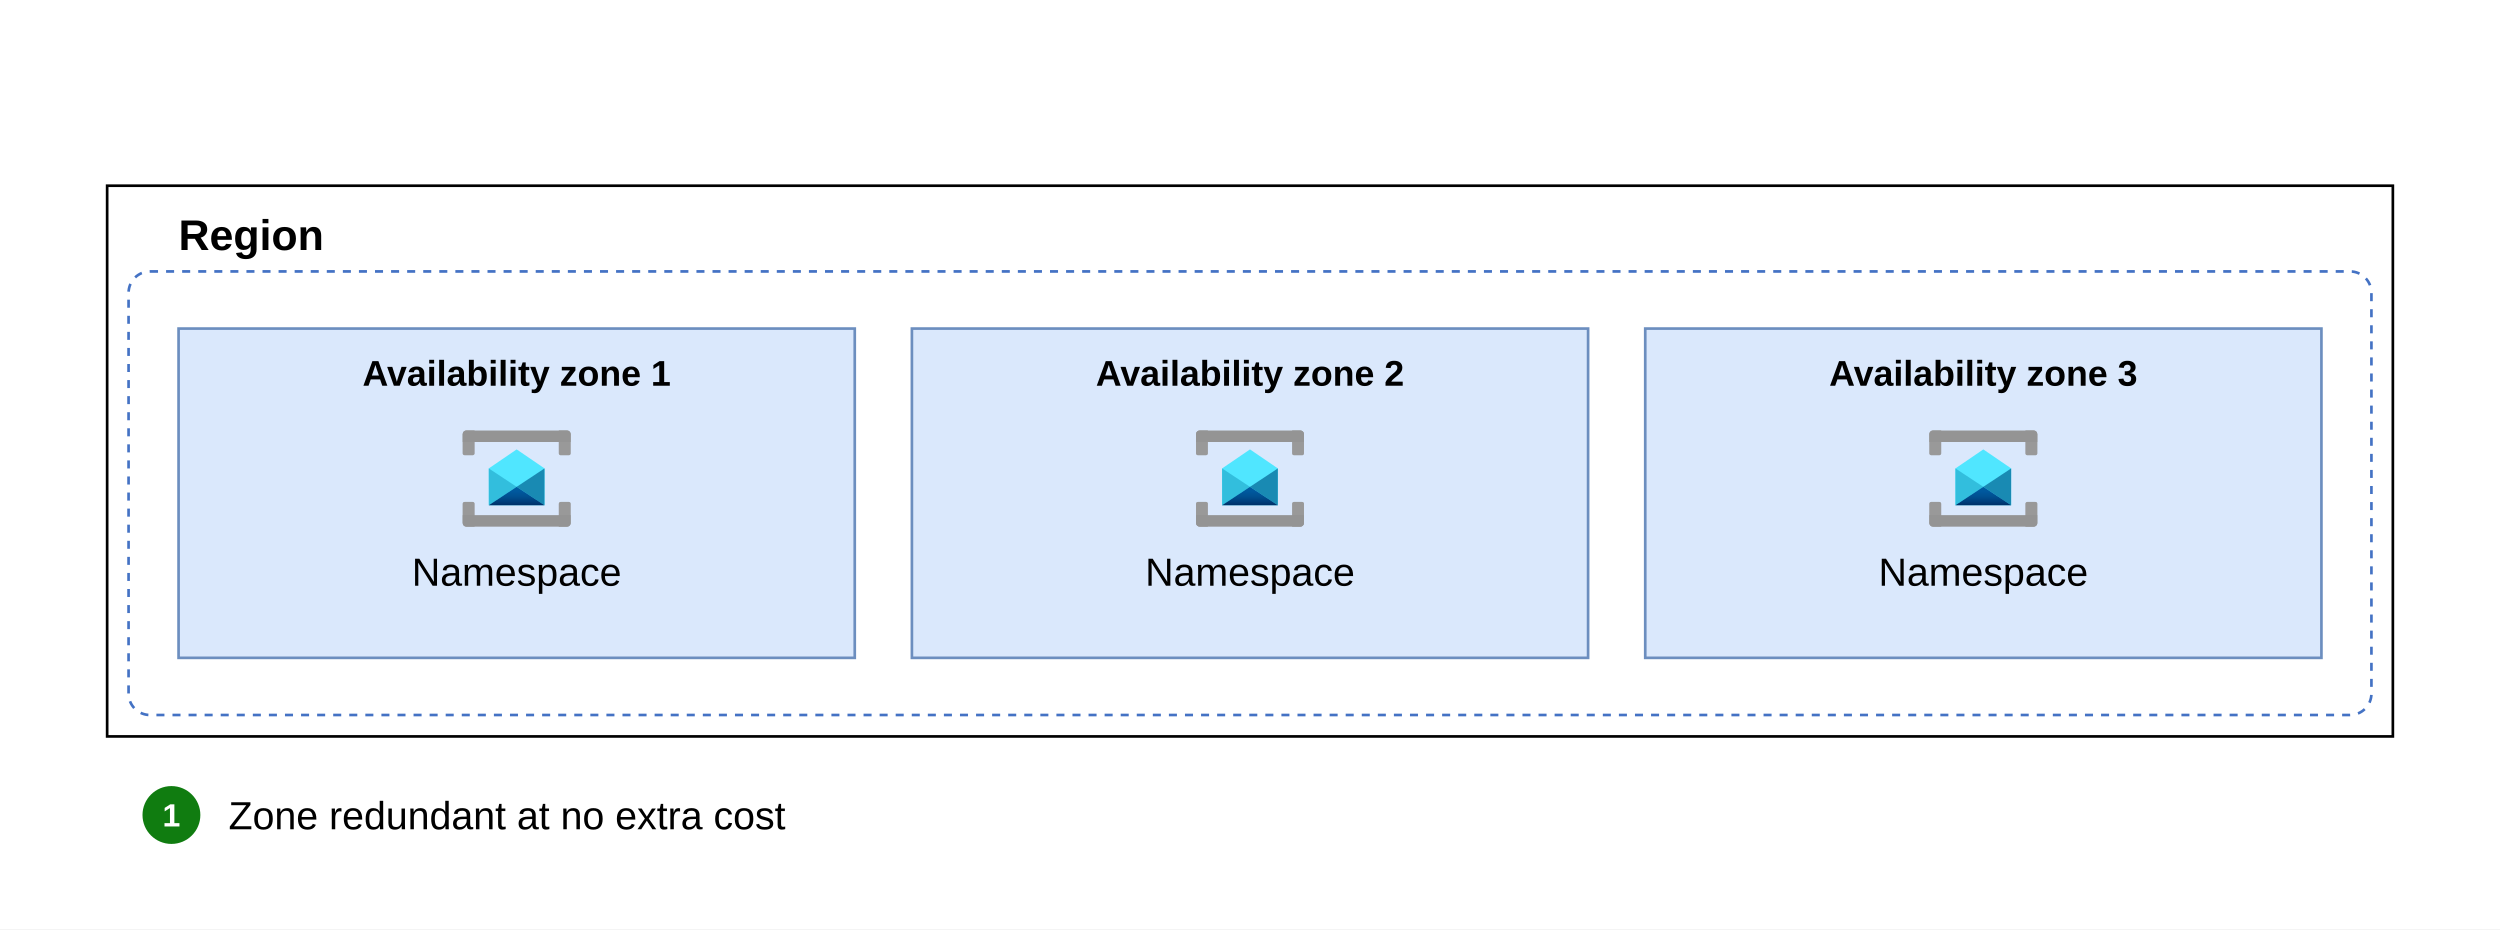
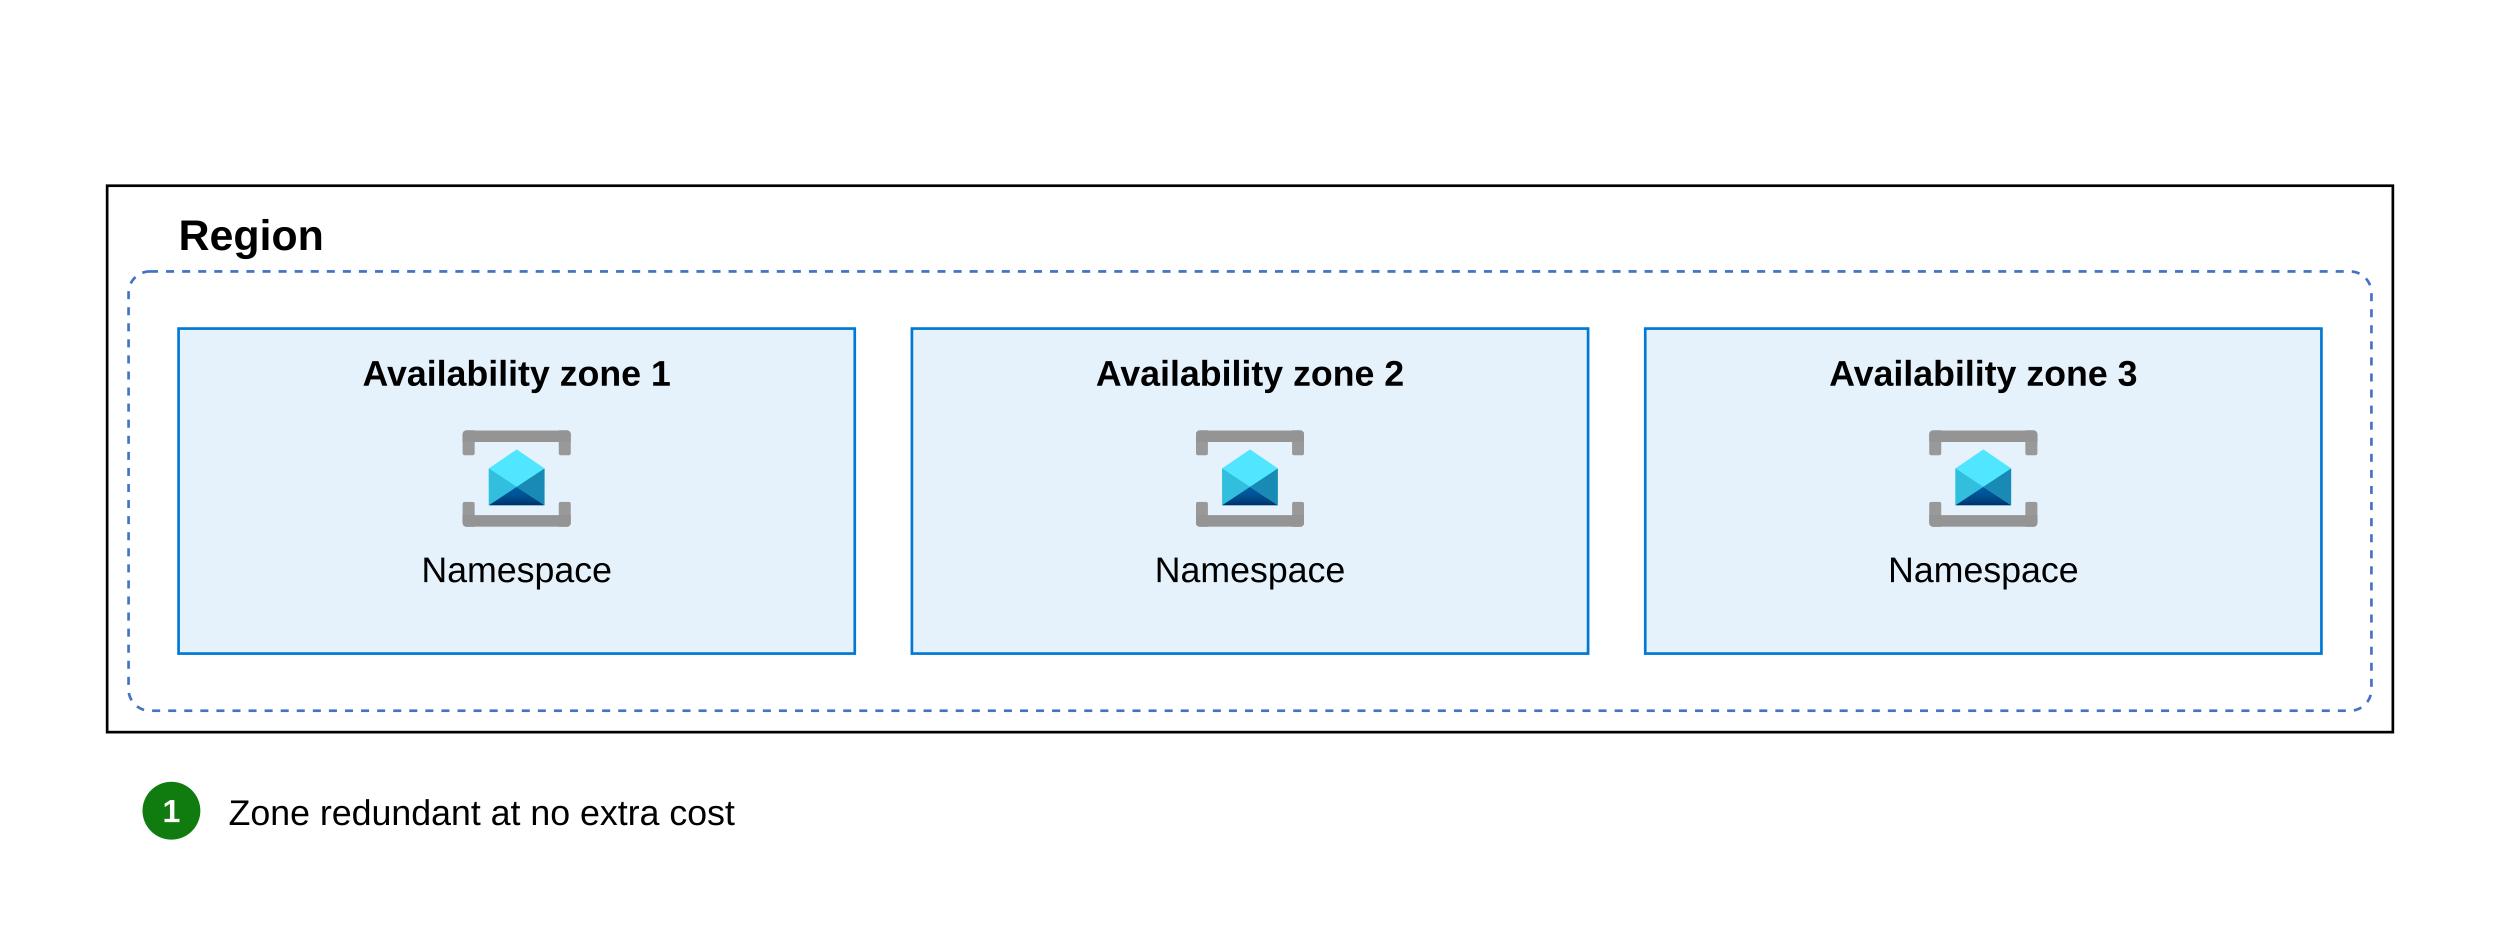
- <svg xmlns="http://www.w3.org/2000/svg" viewBox="0 0 700 260.2" width="700" height="260.2" font-family="'Segoe UI','Segoe UI_MSFontService',system-ui,-apple-system,'Helvetica Neue',Arial,sans-serif" role="img" aria-labelledby="t d">
+ <svg xmlns="http://www.w3.org/2000/svg" viewBox="0 0 700 259" width="700" height="259" font-family="'Segoe UI','Segoe UI_MSFontService',system-ui,-apple-system,'Helvetica Neue',Arial,sans-serif" role="img" aria-labelledby="t d">
  <defs>
    <marker id="arrow" viewBox="0 0 10 10" refX="8" refY="5" markerWidth="5.4" markerHeight="5.4" orient="auto-start-reverse" markerUnits="userSpaceOnUse">
      <path d="M0 0 L10 5 L0 10 z" fill="#000000" />
    </marker>
    <marker id="arrow-red" viewBox="0 0 10 10" refX="8" refY="5" markerWidth="5.4" markerHeight="5.4" orient="auto" markerUnits="userSpaceOnUse">
      <path d="M0 0 L10 5 L0 10 z" fill="#ff0000" />
    </marker>
  </defs>
  <rect width="100%" height="100%" fill="#ffffff" />
-   <rect x="30" y="52" width="640" height="154.2" rx="0" fill="#ffffff" stroke="#000000" stroke-width="0.75" />
+   <rect x="30" y="52" width="640" height="153" rx="0" fill="#ffffff" stroke="#000000" stroke-width="0.75" />
  <text x="50" y="70" font-size="12" text-anchor="start" font-weight="600" fill="#000000">
    <tspan x="50" dy="0">Region</tspan>
  </text>
-   <rect x="36" y="76" width="628" height="124.2" rx="6" fill="none" stroke="#4472c4" stroke-width="0.75" stroke-dasharray="2.25,2.25" />
-   <rect x="50" y="92" width="189.333" height="92.2" rx="0" fill="#dae8fc" stroke="#6c8ebf" stroke-width="0.75" />
+   <rect x="36" y="76" width="628" height="123" rx="6" fill="none" stroke="#4472c4" stroke-width="0.75" stroke-dasharray="2.25,2.25" />
+   <rect x="50" y="92" width="189.333" height="91" rx="0" fill="#e6f2fb" stroke="#0078d4" stroke-width="0.75" />
  <text x="144.667" y="108" font-size="10" text-anchor="middle" font-weight="600" fill="#000000">
    <tspan x="144.667" dy="0">Availability zone 1</tspan>
  </text>
  <g transform="translate(128.67 118.00) scale(1.7778)">
    <defs>
      <linearGradient id="ic1-bbd02878-309a-4490-8196-946338d0f593" x1="8.995" y1="10.299" x2="8.995" y2="13.199" gradientUnits="userSpaceOnUse">
        <stop offset="0" stop-color="#005ba1" />
        <stop offset="0.258" stop-color="#00589d" />
        <stop offset="0.525" stop-color="#004f90" />
        <stop offset="0.796" stop-color="#003f7c" />
        <stop offset="1" stop-color="#003067" />
      </linearGradient>
    </defs>
    <g>
      <g id="ic1-b532e600-3623-4be6-9fa6-30d05fff56b1">
        <polygon points="13.387 7.4 13.382 7.396 13.382 7.384 13.363 7.384 8.997 4.405 4.631 7.384 4.612 7.384 4.612 7.396 4.606 7.4 4.612 7.4 4.612 13.201 13.382 13.201 13.382 7.4 13.387 7.4" fill="#50e6ff" />
        <path d="M4.606,7.4c0-.1.008,5.681.008,5.8L8.995,10.3Z" fill="#32bedd" />
        <path d="M13.384,7.4,8.995,10.3,13.376,13.2C13.376,13.083,13.384,7.3,13.384,7.4Z" fill="#198ab3" />
        <polygon points="8.995 10.299 4.614 13.194 4.614 13.199 13.376 13.199 13.376 13.194 8.995 10.299" fill="url(#ic1-bbd02878-309a-4490-8196-946338d0f593)" />
        <g>
          <path d="M1.072,1.43h1.29a0,0,0,0,1,0,0v3.6a.286.286,0,0,1-.286.286H.786A.286.286,0,0,1,.5,5.035V2A.572.572,0,0,1,1.072,1.43Z" fill="#999" />
          <path d="M1.072,1.43h1.29a0,0,0,0,1,0,0v3.6a.286.286,0,0,1-.286.286H.786A.286.286,0,0,1,.5,5.035V2A.572.572,0,0,1,1.072,1.43Z" fill="#999" opacity="0.5" />
        </g>
        <g>
          <path d="M15.638,1.43h1.29A.572.572,0,0,1,17.5,2V5.035a.286.286,0,0,1-.286.286h-1.29a.286.286,0,0,1-.286-.286V1.43A0,0,0,0,1,15.638,1.43Z" fill="#999" />
          <path d="M15.638,1.43h1.29A.572.572,0,0,1,17.5,2V5.035a.286.286,0,0,1-.286.286h-1.29a.286.286,0,0,1-.286-.286V1.43A0,0,0,0,1,15.638,1.43Z" fill="#999" opacity="0.5" />
        </g>
        <path d="M8.66-6.163H9.907a0,0,0,0,1,0,0v17a0,0,0,0,1,0,0H8.66a.567.567,0,0,1-.567-.567V-5.6A.567.567,0,0,1,8.66-6.163Z" transform="translate(11.337 -6.663) rotate(90)" fill="#949494" />
        <g>
          <path d="M.786,12.679h1.29a.286.286,0,0,1,.286.286v3.6a0,0,0,0,1,0,0H1.072A.572.572,0,0,1,.5,16V12.965A.286.286,0,0,1,.786,12.679Z" fill="#999" />
          <path d="M.786,12.679h1.29a.286.286,0,0,1,.286.286v3.6a0,0,0,0,1,0,0H1.072A.572.572,0,0,1,.5,16V12.965A.286.286,0,0,1,.786,12.679Z" fill="#999" opacity="0.5" />
        </g>
        <g>
          <path d="M15.924,12.679h1.29a.286.286,0,0,1,.286.286V16a.572.572,0,0,1-.572.572h-1.29a0,0,0,0,1,0,0v-3.6A.286.286,0,0,1,15.924,12.679Z" fill="#999" />
          <path d="M15.924,12.679h1.29a.286.286,0,0,1,.286.286V16a.572.572,0,0,1-.572.572h-1.29a0,0,0,0,1,0,0v-3.6A.286.286,0,0,1,15.924,12.679Z" fill="#999" opacity="0.5" />
        </g>
        <path d="M8.66,7.163H9.907a0,0,0,0,1,0,0v17a0,0,0,0,1,0,0H8.66a.567.567,0,0,1-.567-.567V7.73A.567.567,0,0,1,8.66,7.163Z" transform="translate(-6.663 24.663) rotate(-90)" fill="#949494" />
      </g>
    </g>
  </g>
-   <text x="144.667" y="164" font-size="11" text-anchor="middle" fill="#000000">
+   <text x="144.667" y="163" font-size="10" text-anchor="middle" fill="#000000">
    <tspan x="144.667" dy="0">Namespace</tspan>
  </text>
-   <rect x="255.333" y="92" width="189.333" height="92.2" rx="0" fill="#dae8fc" stroke="#6c8ebf" stroke-width="0.75" />
+   <rect x="255.333" y="92" width="189.333" height="91" rx="0" fill="#e6f2fb" stroke="#0078d4" stroke-width="0.75" />
  <text x="350" y="108" font-size="10" text-anchor="middle" font-weight="600" fill="#000000">
    <tspan x="350" dy="0">Availability zone 2</tspan>
  </text>
  <g transform="translate(334.00 118.00) scale(1.7778)">
    <defs>
      <linearGradient id="ic2-bbd02878-309a-4490-8196-946338d0f593" x1="8.995" y1="10.299" x2="8.995" y2="13.199" gradientUnits="userSpaceOnUse">
        <stop offset="0" stop-color="#005ba1" />
        <stop offset="0.258" stop-color="#00589d" />
        <stop offset="0.525" stop-color="#004f90" />
        <stop offset="0.796" stop-color="#003f7c" />
        <stop offset="1" stop-color="#003067" />
      </linearGradient>
    </defs>
    <g>
      <g id="ic2-b532e600-3623-4be6-9fa6-30d05fff56b1">
        <polygon points="13.387 7.4 13.382 7.396 13.382 7.384 13.363 7.384 8.997 4.405 4.631 7.384 4.612 7.384 4.612 7.396 4.606 7.4 4.612 7.4 4.612 13.201 13.382 13.201 13.382 7.4 13.387 7.4" fill="#50e6ff" />
        <path d="M4.606,7.4c0-.1.008,5.681.008,5.8L8.995,10.3Z" fill="#32bedd" />
        <path d="M13.384,7.4,8.995,10.3,13.376,13.2C13.376,13.083,13.384,7.3,13.384,7.4Z" fill="#198ab3" />
        <polygon points="8.995 10.299 4.614 13.194 4.614 13.199 13.376 13.199 13.376 13.194 8.995 10.299" fill="url(#ic2-bbd02878-309a-4490-8196-946338d0f593)" />
        <g>
          <path d="M1.072,1.43h1.29a0,0,0,0,1,0,0v3.6a.286.286,0,0,1-.286.286H.786A.286.286,0,0,1,.5,5.035V2A.572.572,0,0,1,1.072,1.43Z" fill="#999" />
          <path d="M1.072,1.43h1.29a0,0,0,0,1,0,0v3.6a.286.286,0,0,1-.286.286H.786A.286.286,0,0,1,.5,5.035V2A.572.572,0,0,1,1.072,1.43Z" fill="#999" opacity="0.5" />
        </g>
        <g>
          <path d="M15.638,1.43h1.29A.572.572,0,0,1,17.5,2V5.035a.286.286,0,0,1-.286.286h-1.29a.286.286,0,0,1-.286-.286V1.43A0,0,0,0,1,15.638,1.43Z" fill="#999" />
          <path d="M15.638,1.43h1.29A.572.572,0,0,1,17.5,2V5.035a.286.286,0,0,1-.286.286h-1.29a.286.286,0,0,1-.286-.286V1.43A0,0,0,0,1,15.638,1.43Z" fill="#999" opacity="0.5" />
        </g>
        <path d="M8.66-6.163H9.907a0,0,0,0,1,0,0v17a0,0,0,0,1,0,0H8.66a.567.567,0,0,1-.567-.567V-5.6A.567.567,0,0,1,8.66-6.163Z" transform="translate(11.337 -6.663) rotate(90)" fill="#949494" />
        <g>
          <path d="M.786,12.679h1.29a.286.286,0,0,1,.286.286v3.6a0,0,0,0,1,0,0H1.072A.572.572,0,0,1,.5,16V12.965A.286.286,0,0,1,.786,12.679Z" fill="#999" />
          <path d="M.786,12.679h1.29a.286.286,0,0,1,.286.286v3.6a0,0,0,0,1,0,0H1.072A.572.572,0,0,1,.5,16V12.965A.286.286,0,0,1,.786,12.679Z" fill="#999" opacity="0.5" />
        </g>
        <g>
          <path d="M15.924,12.679h1.29a.286.286,0,0,1,.286.286V16a.572.572,0,0,1-.572.572h-1.29a0,0,0,0,1,0,0v-3.6A.286.286,0,0,1,15.924,12.679Z" fill="#999" />
          <path d="M15.924,12.679h1.29a.286.286,0,0,1,.286.286V16a.572.572,0,0,1-.572.572h-1.29a0,0,0,0,1,0,0v-3.6A.286.286,0,0,1,15.924,12.679Z" fill="#999" opacity="0.5" />
        </g>
        <path d="M8.66,7.163H9.907a0,0,0,0,1,0,0v17a0,0,0,0,1,0,0H8.66a.567.567,0,0,1-.567-.567V7.73A.567.567,0,0,1,8.66,7.163Z" transform="translate(-6.663 24.663) rotate(-90)" fill="#949494" />
      </g>
    </g>
  </g>
-   <text x="350" y="164" font-size="11" text-anchor="middle" fill="#000000">
+   <text x="350" y="163" font-size="10" text-anchor="middle" fill="#000000">
    <tspan x="350" dy="0">Namespace</tspan>
  </text>
-   <rect x="460.667" y="92" width="189.333" height="92.2" rx="0" fill="#dae8fc" stroke="#6c8ebf" stroke-width="0.75" />
+   <rect x="460.667" y="92" width="189.333" height="91" rx="0" fill="#e6f2fb" stroke="#0078d4" stroke-width="0.75" />
  <text x="555.333" y="108" font-size="10" text-anchor="middle" font-weight="600" fill="#000000">
    <tspan x="555.333" dy="0">Availability zone 3</tspan>
  </text>
  <g transform="translate(539.33 118.00) scale(1.7778)">
    <defs>
      <linearGradient id="ic3-bbd02878-309a-4490-8196-946338d0f593" x1="8.995" y1="10.299" x2="8.995" y2="13.199" gradientUnits="userSpaceOnUse">
        <stop offset="0" stop-color="#005ba1" />
        <stop offset="0.258" stop-color="#00589d" />
        <stop offset="0.525" stop-color="#004f90" />
        <stop offset="0.796" stop-color="#003f7c" />
        <stop offset="1" stop-color="#003067" />
      </linearGradient>
    </defs>
    <g>
      <g id="ic3-b532e600-3623-4be6-9fa6-30d05fff56b1">
        <polygon points="13.387 7.4 13.382 7.396 13.382 7.384 13.363 7.384 8.997 4.405 4.631 7.384 4.612 7.384 4.612 7.396 4.606 7.4 4.612 7.4 4.612 13.201 13.382 13.201 13.382 7.4 13.387 7.4" fill="#50e6ff" />
        <path d="M4.606,7.4c0-.1.008,5.681.008,5.8L8.995,10.3Z" fill="#32bedd" />
        <path d="M13.384,7.4,8.995,10.3,13.376,13.2C13.376,13.083,13.384,7.3,13.384,7.4Z" fill="#198ab3" />
        <polygon points="8.995 10.299 4.614 13.194 4.614 13.199 13.376 13.199 13.376 13.194 8.995 10.299" fill="url(#ic3-bbd02878-309a-4490-8196-946338d0f593)" />
        <g>
          <path d="M1.072,1.43h1.29a0,0,0,0,1,0,0v3.6a.286.286,0,0,1-.286.286H.786A.286.286,0,0,1,.5,5.035V2A.572.572,0,0,1,1.072,1.43Z" fill="#999" />
          <path d="M1.072,1.43h1.29a0,0,0,0,1,0,0v3.6a.286.286,0,0,1-.286.286H.786A.286.286,0,0,1,.5,5.035V2A.572.572,0,0,1,1.072,1.43Z" fill="#999" opacity="0.5" />
        </g>
        <g>
          <path d="M15.638,1.43h1.29A.572.572,0,0,1,17.5,2V5.035a.286.286,0,0,1-.286.286h-1.29a.286.286,0,0,1-.286-.286V1.43A0,0,0,0,1,15.638,1.43Z" fill="#999" />
          <path d="M15.638,1.43h1.29A.572.572,0,0,1,17.5,2V5.035a.286.286,0,0,1-.286.286h-1.29a.286.286,0,0,1-.286-.286V1.43A0,0,0,0,1,15.638,1.43Z" fill="#999" opacity="0.5" />
        </g>
        <path d="M8.66-6.163H9.907a0,0,0,0,1,0,0v17a0,0,0,0,1,0,0H8.66a.567.567,0,0,1-.567-.567V-5.6A.567.567,0,0,1,8.66-6.163Z" transform="translate(11.337 -6.663) rotate(90)" fill="#949494" />
        <g>
          <path d="M.786,12.679h1.29a.286.286,0,0,1,.286.286v3.6a0,0,0,0,1,0,0H1.072A.572.572,0,0,1,.5,16V12.965A.286.286,0,0,1,.786,12.679Z" fill="#999" />
          <path d="M.786,12.679h1.29a.286.286,0,0,1,.286.286v3.6a0,0,0,0,1,0,0H1.072A.572.572,0,0,1,.5,16V12.965A.286.286,0,0,1,.786,12.679Z" fill="#999" opacity="0.5" />
        </g>
        <g>
          <path d="M15.924,12.679h1.29a.286.286,0,0,1,.286.286V16a.572.572,0,0,1-.572.572h-1.29a0,0,0,0,1,0,0v-3.6A.286.286,0,0,1,15.924,12.679Z" fill="#999" />
          <path d="M15.924,12.679h1.29a.286.286,0,0,1,.286.286V16a.572.572,0,0,1-.572.572h-1.29a0,0,0,0,1,0,0v-3.6A.286.286,0,0,1,15.924,12.679Z" fill="#999" opacity="0.5" />
        </g>
        <path d="M8.66,7.163H9.907a0,0,0,0,1,0,0v17a0,0,0,0,1,0,0H8.66a.567.567,0,0,1-.567-.567V7.73A.567.567,0,0,1,8.66,7.163Z" transform="translate(-6.663 24.663) rotate(-90)" fill="#949494" />
      </g>
    </g>
  </g>
-   <text x="555.333" y="164" font-size="11" text-anchor="middle" fill="#000000">
+   <text x="555.333" y="163" font-size="10" text-anchor="middle" fill="#000000">
    <tspan x="555.333" dy="0">Namespace</tspan>
  </text>
-   <circle cx="48" cy="228.2" r="8.1" fill="#107c10" />
-   <text x="48" y="231.4" font-size="9" text-anchor="middle" font-weight="600" fill="#ffffff">
+   <circle cx="48" cy="227" r="8.1" fill="#107c10" />
+   <text x="48" y="230.2" font-size="9" text-anchor="middle" font-weight="600" fill="#ffffff">
    <tspan x="48" dy="0">1</tspan>
  </text>
-   <text x="64" y="232.2" font-size="11" text-anchor="start" fill="#000000">
+   <text x="64" y="231" font-size="10" text-anchor="start" fill="#000000">
    <tspan x="64" dy="0">Zone redundant at no extra cost</tspan>
  </text>
</svg>
